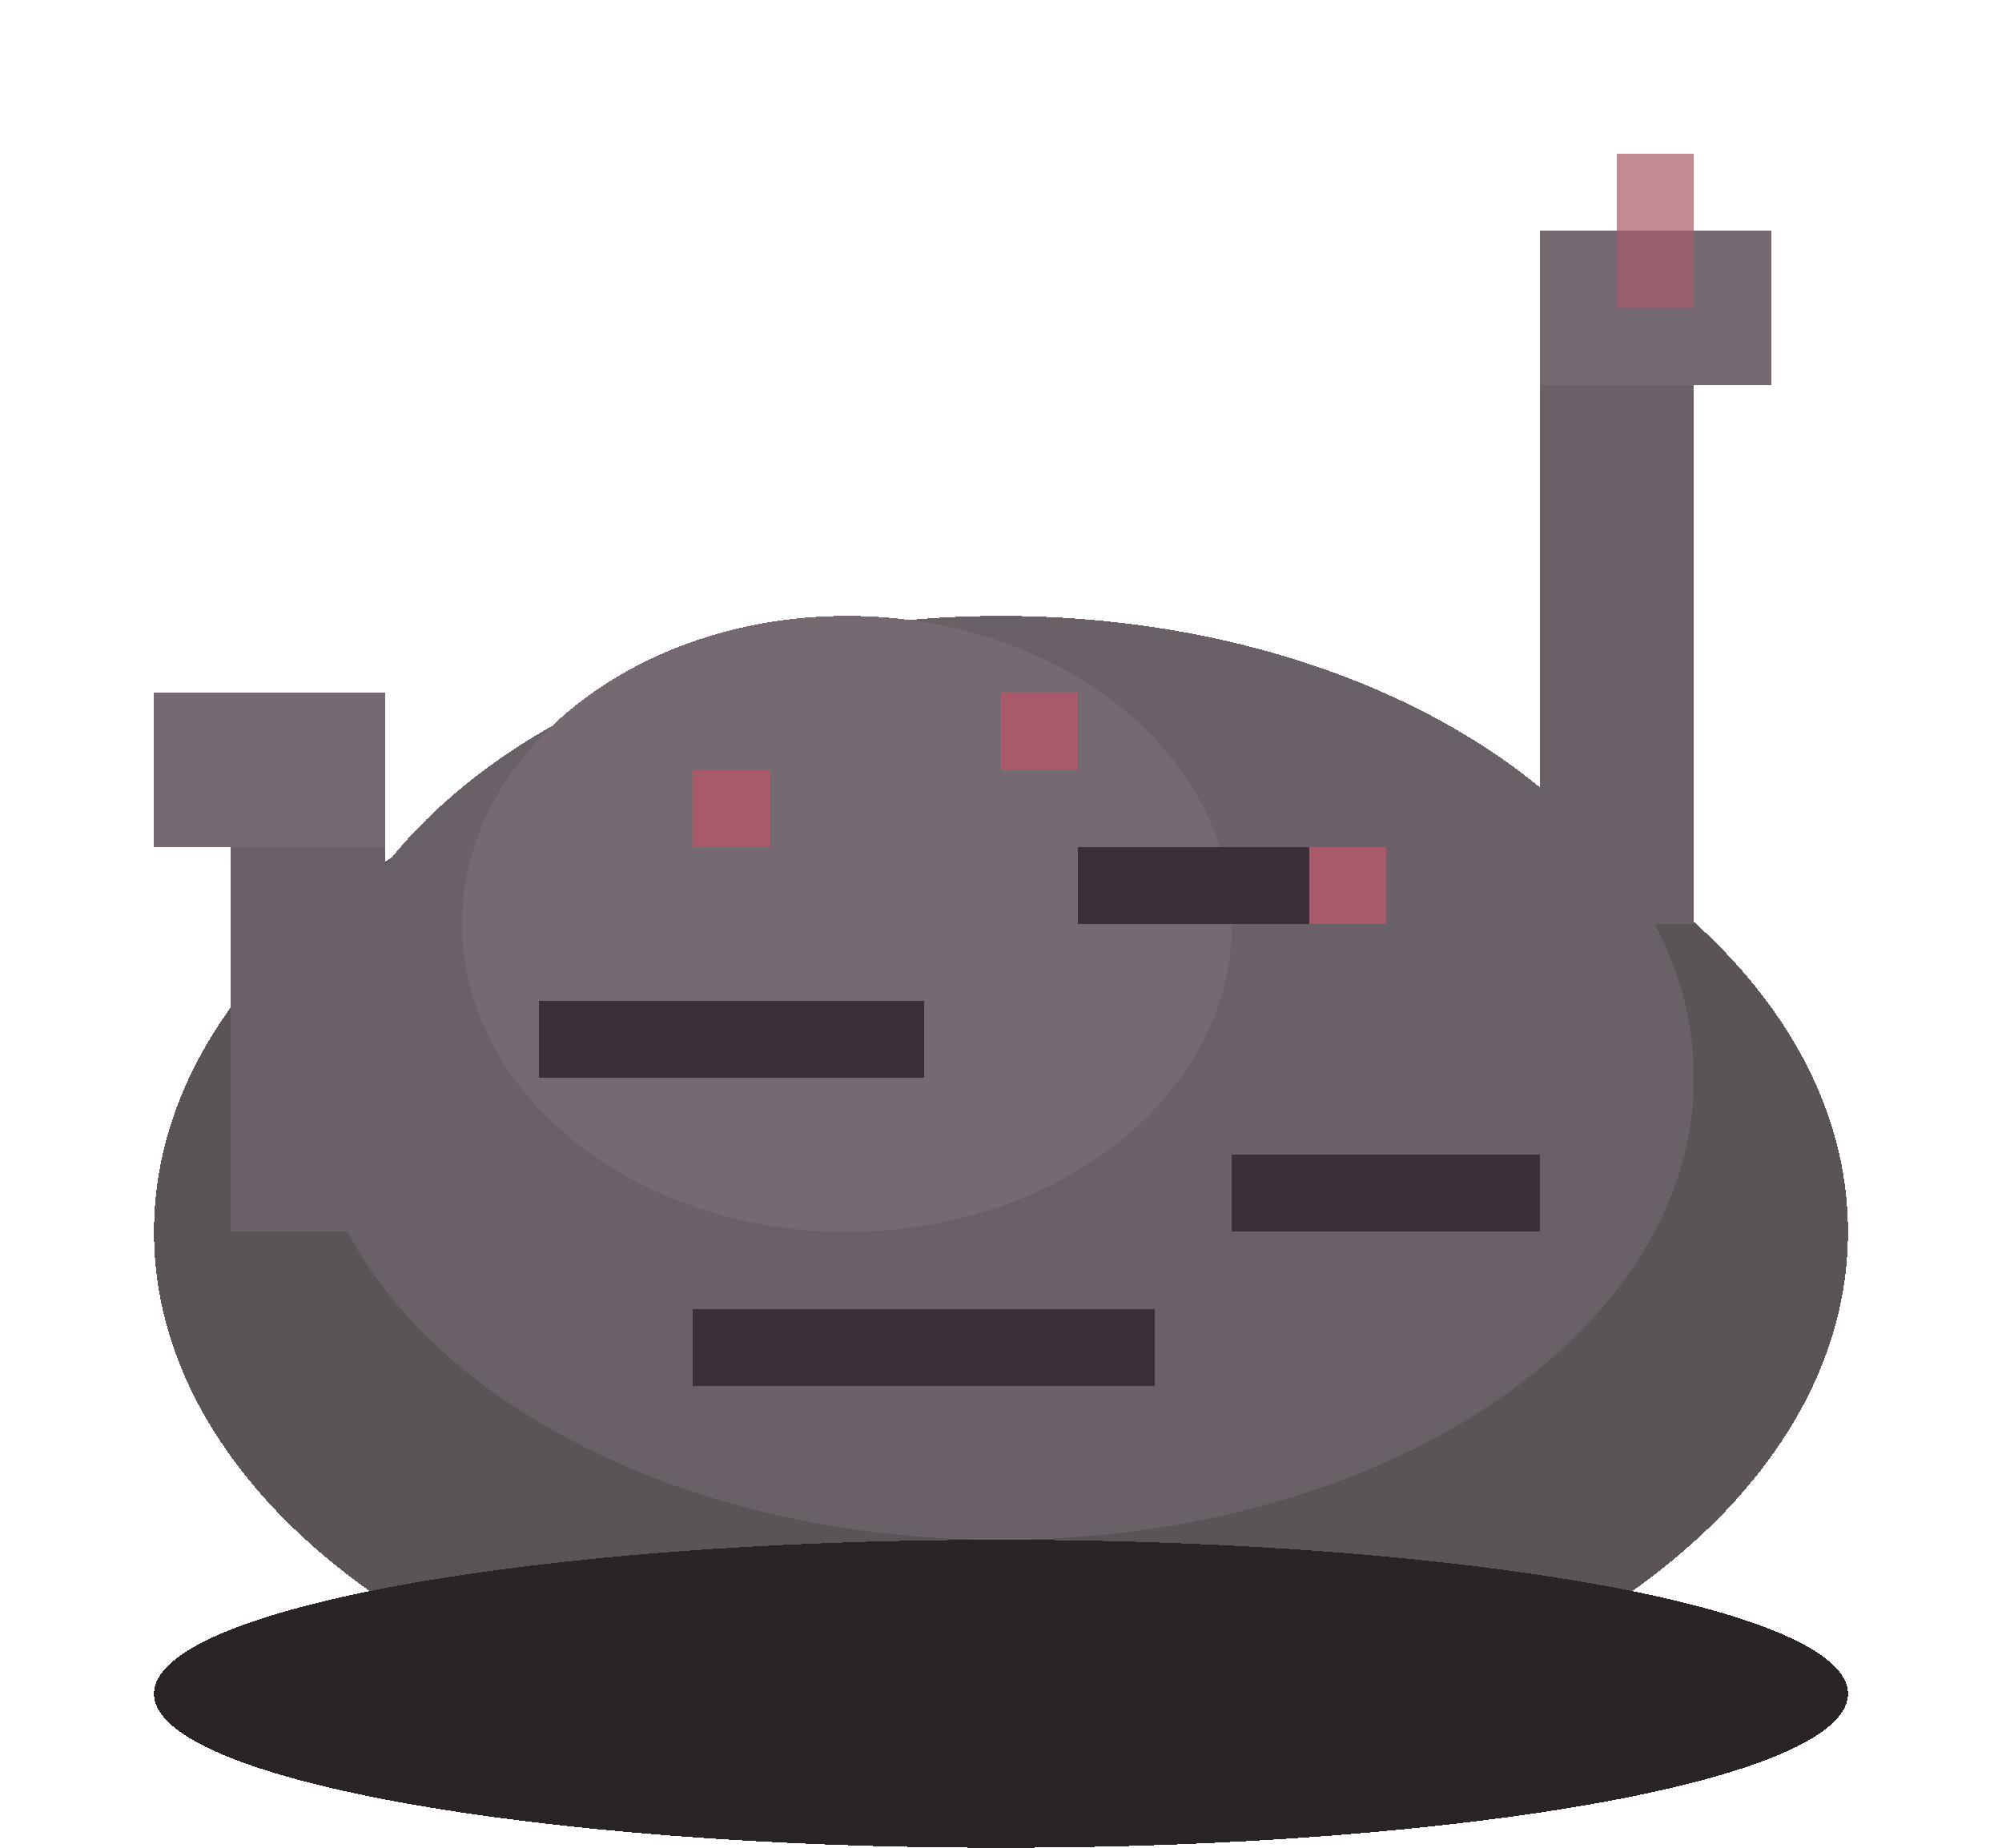
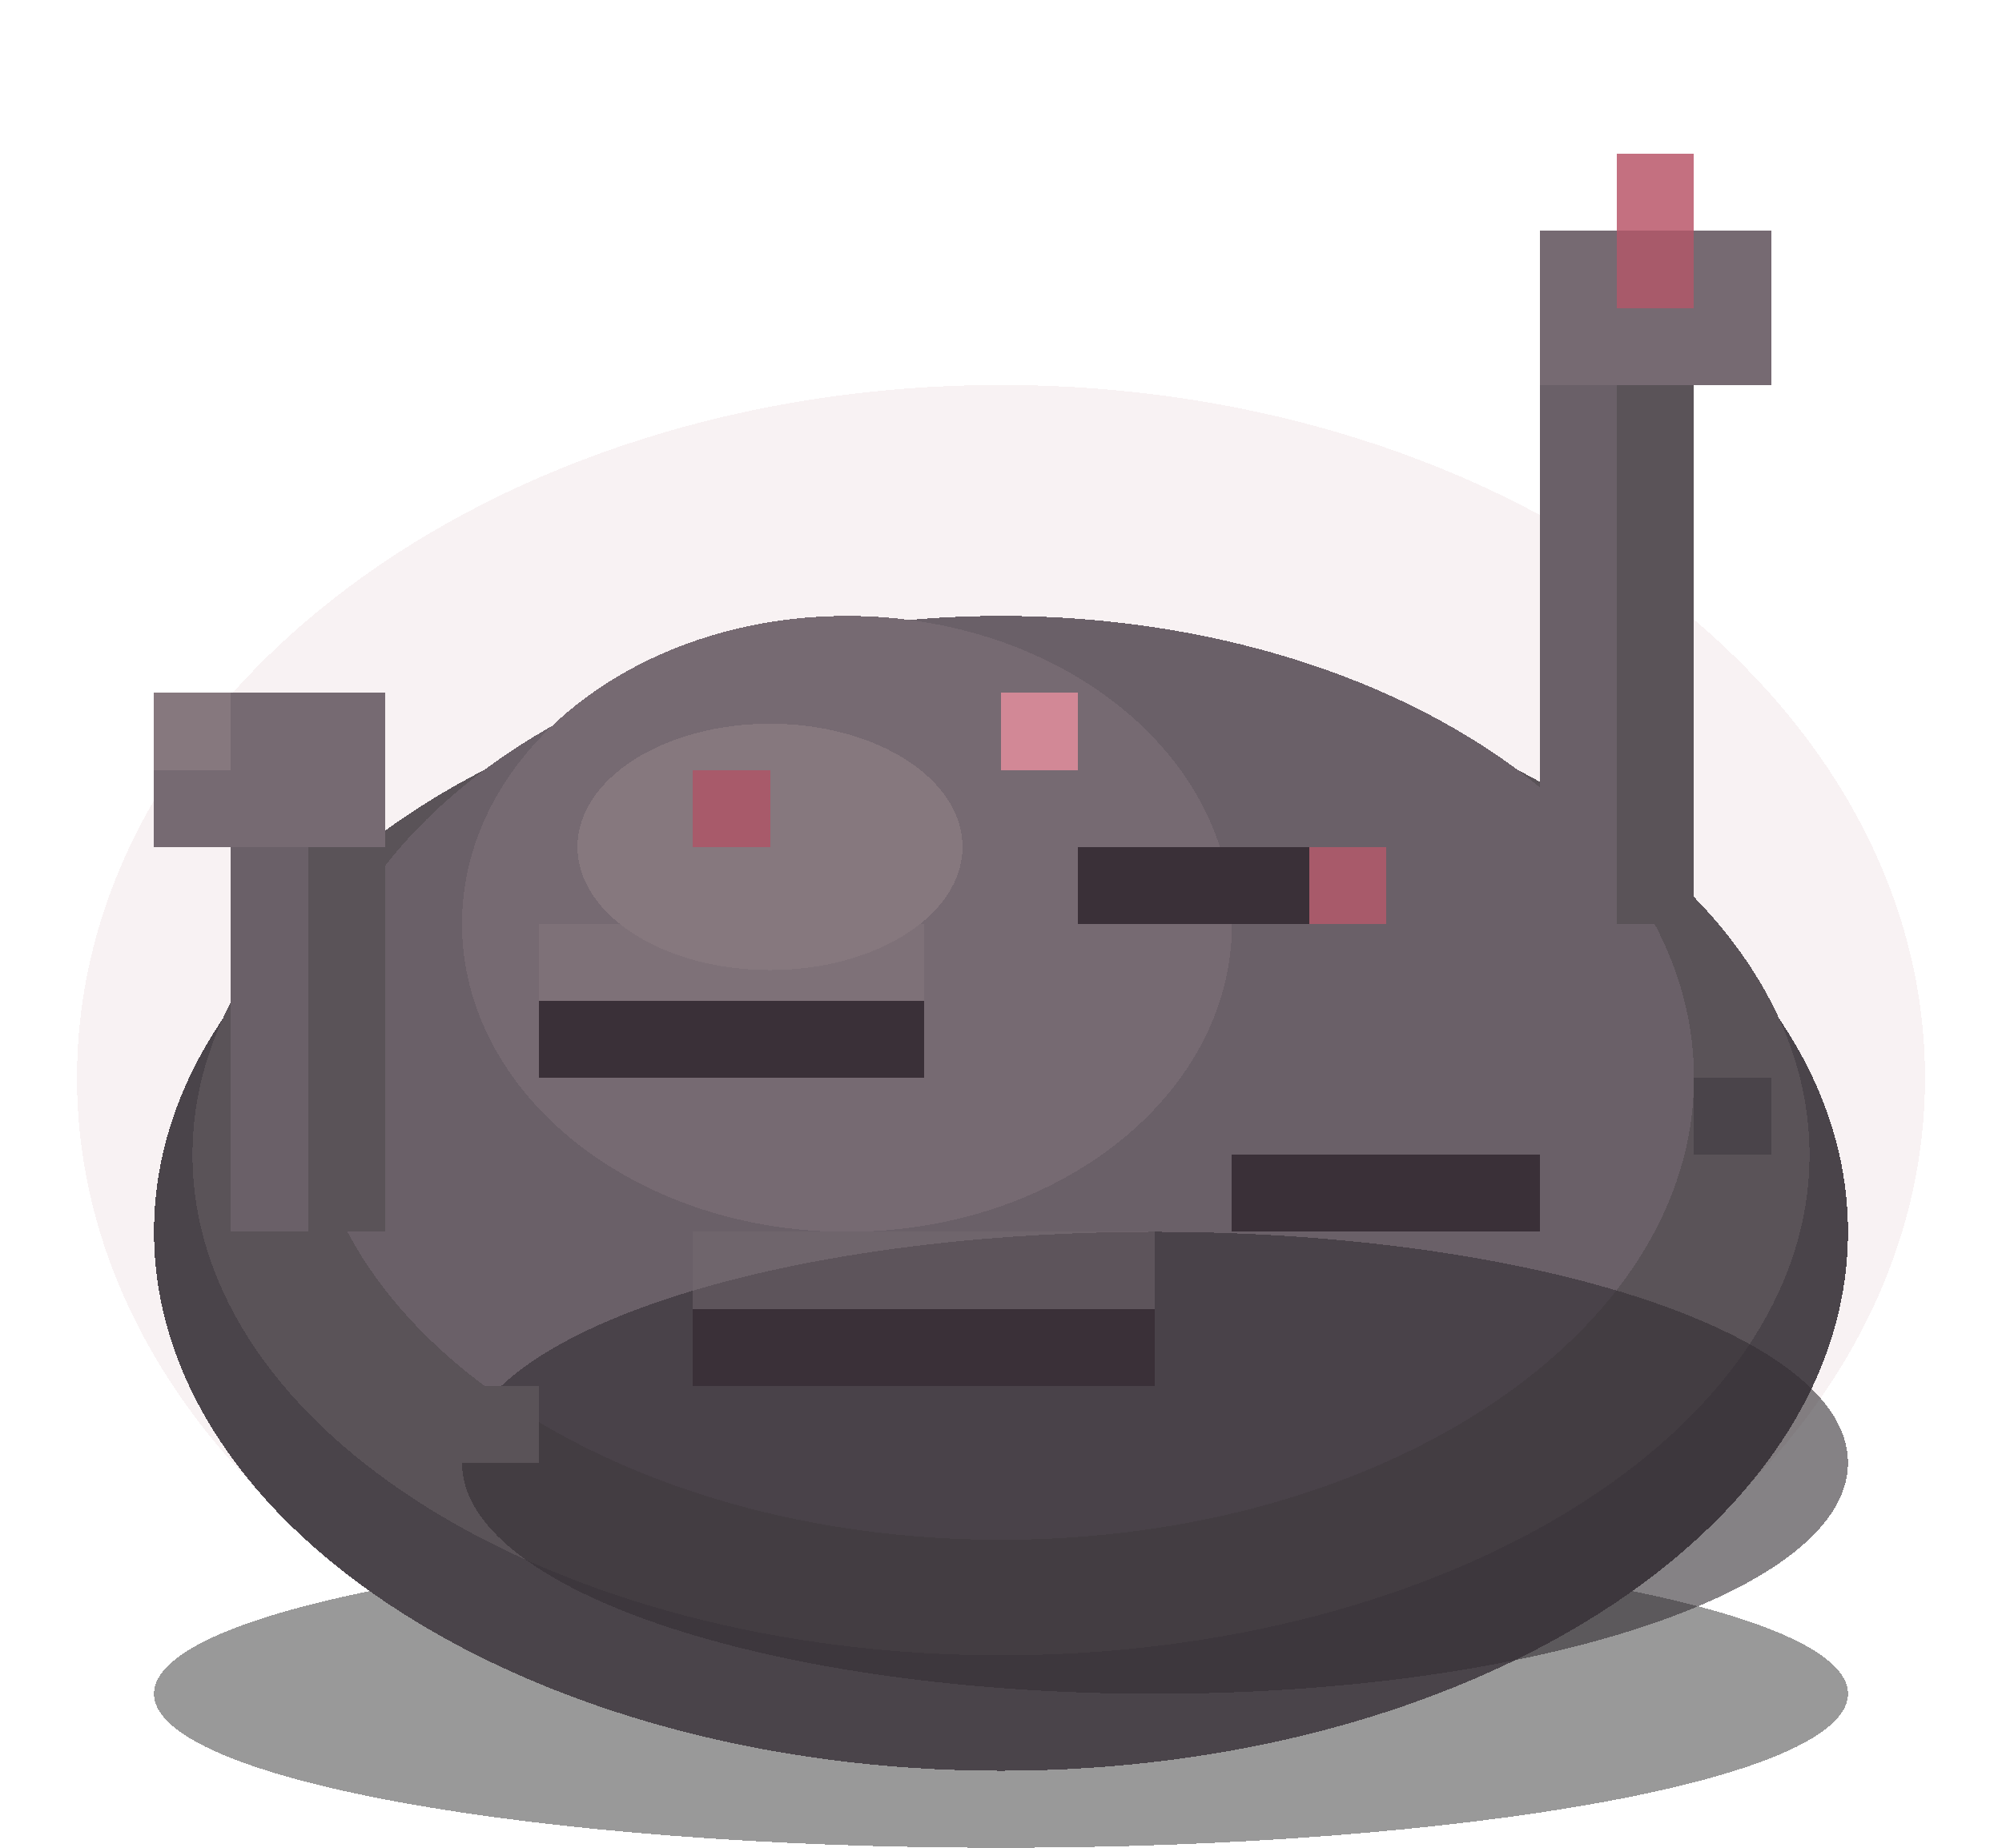
<svg xmlns="http://www.w3.org/2000/svg" viewBox="0 0 26 24" shape-rendering="crispEdges" preserveAspectRatio="xMidYMax meet" aria-label="Reknitting Horror">
-   <ellipse cx="13" cy="16" rx="11" ry="7" fill="#5a5358" />
+   <ellipse cx="13" cy="14" rx="12" ry="9" fill="#a85a6a" opacity="0.08" />
+   <ellipse cx="13" cy="22" rx="11" ry="2" fill="#000" opacity="0.4" />
+   <ellipse cx="13" cy="16" rx="11" ry="7" fill="#4a444a" />
+   <ellipse cx="13" cy="15" rx="10.5" ry="6.5" fill="#5a5358" />
  <ellipse cx="13" cy="14" rx="9" ry="6" fill="#6a6068" />
  <ellipse cx="11" cy="12" rx="5" ry="4" fill="#766a72" />
+   <ellipse cx="10" cy="11" rx="2.5" ry="1.6" fill="#86787e" />
+   <ellipse cx="15" cy="19" rx="9" ry="3" fill="#332e34" opacity="0.6" />
  <rect x="7" y="13" width="5" height="1" fill="#3a3038" />
  <rect x="14" y="11" width="4" height="1" fill="#3a3038" />
  <rect x="9" y="17" width="6" height="1" fill="#3a3038" />
  <rect x="16" y="15" width="4" height="1" fill="#3a3038" />
+   <rect x="7" y="12" width="5" height="1" fill="#86787e" opacity="0.5" />
+   <rect x="9" y="16" width="6" height="1" fill="#766a72" opacity="0.45" />
+   <rect x="3" y="14" width="1" height="1" fill="#5a5358" />
+   <rect x="22" y="14" width="1" height="1" fill="#4a444a" />
+   <rect x="6" y="18" width="1" height="1" fill="#5a5358" />
  <rect x="9" y="10" width="1" height="1" fill="#a85a6a" />
-   <rect x="13" y="9" width="1" height="1" fill="#a85a6a" />
+   <rect x="13" y="9" width="1" height="1" fill="#c47080" />
  <rect x="17" y="11" width="1" height="1" fill="#a85a6a" />
-   <rect x="20" y="4" width="2" height="8" fill="#6a6068" />
+   <rect x="13" y="9" width="1" height="1" fill="#e0a0ac" opacity="0.5" />
+   <rect x="20" y="4" width="2" height="8" fill="#5a5358" />
+   <rect x="20" y="4" width="1" height="8" fill="#6a6068" />
  <rect x="20" y="3" width="3" height="2" fill="#766a72" />
-   <rect x="21" y="2" width="1" height="2" fill="#a85a6a" opacity="0.7" />
-   <rect x="3" y="10" width="2" height="6" fill="#6a6068" />
+   <rect x="21" y="2" width="1" height="2" fill="#a85a6a" />
+   <rect x="21" y="2" width="1" height="1" fill="#c47080" />
+   <rect x="3" y="10" width="2" height="6" fill="#5a5358" />
+   <rect x="3" y="10" width="1" height="6" fill="#6a6068" />
  <rect x="2" y="9" width="3" height="2" fill="#766a72" />
-   <ellipse cx="13" cy="22" rx="11" ry="2" fill="#2a2428" />
+   <rect x="2" y="9" width="1" height="1" fill="#86787e" />
</svg>
